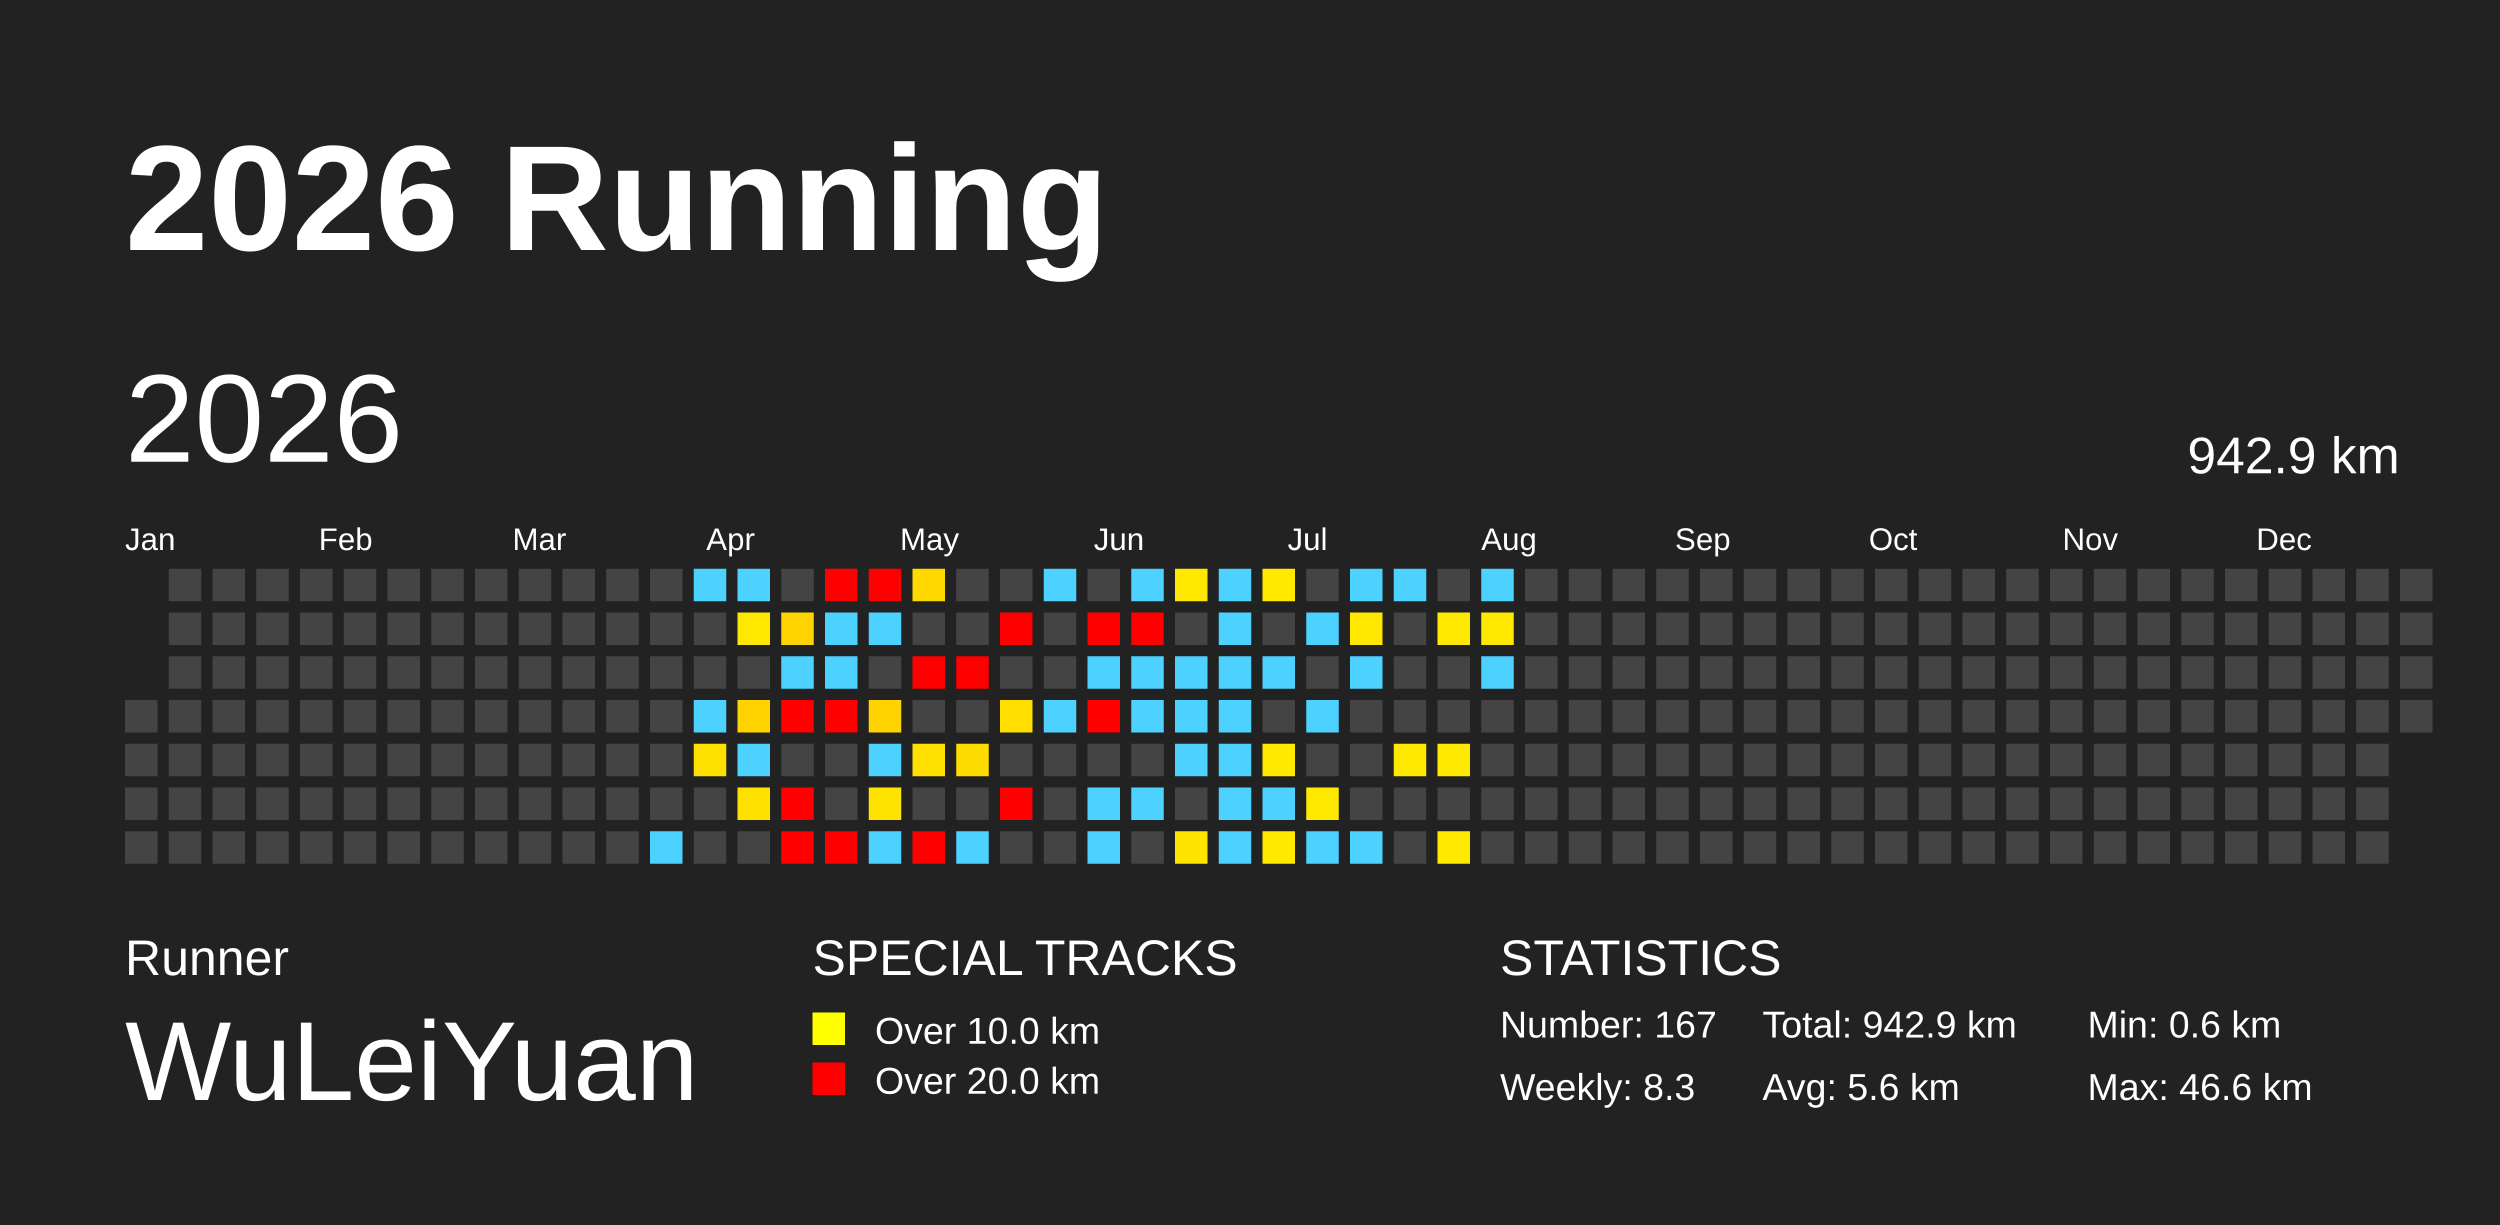
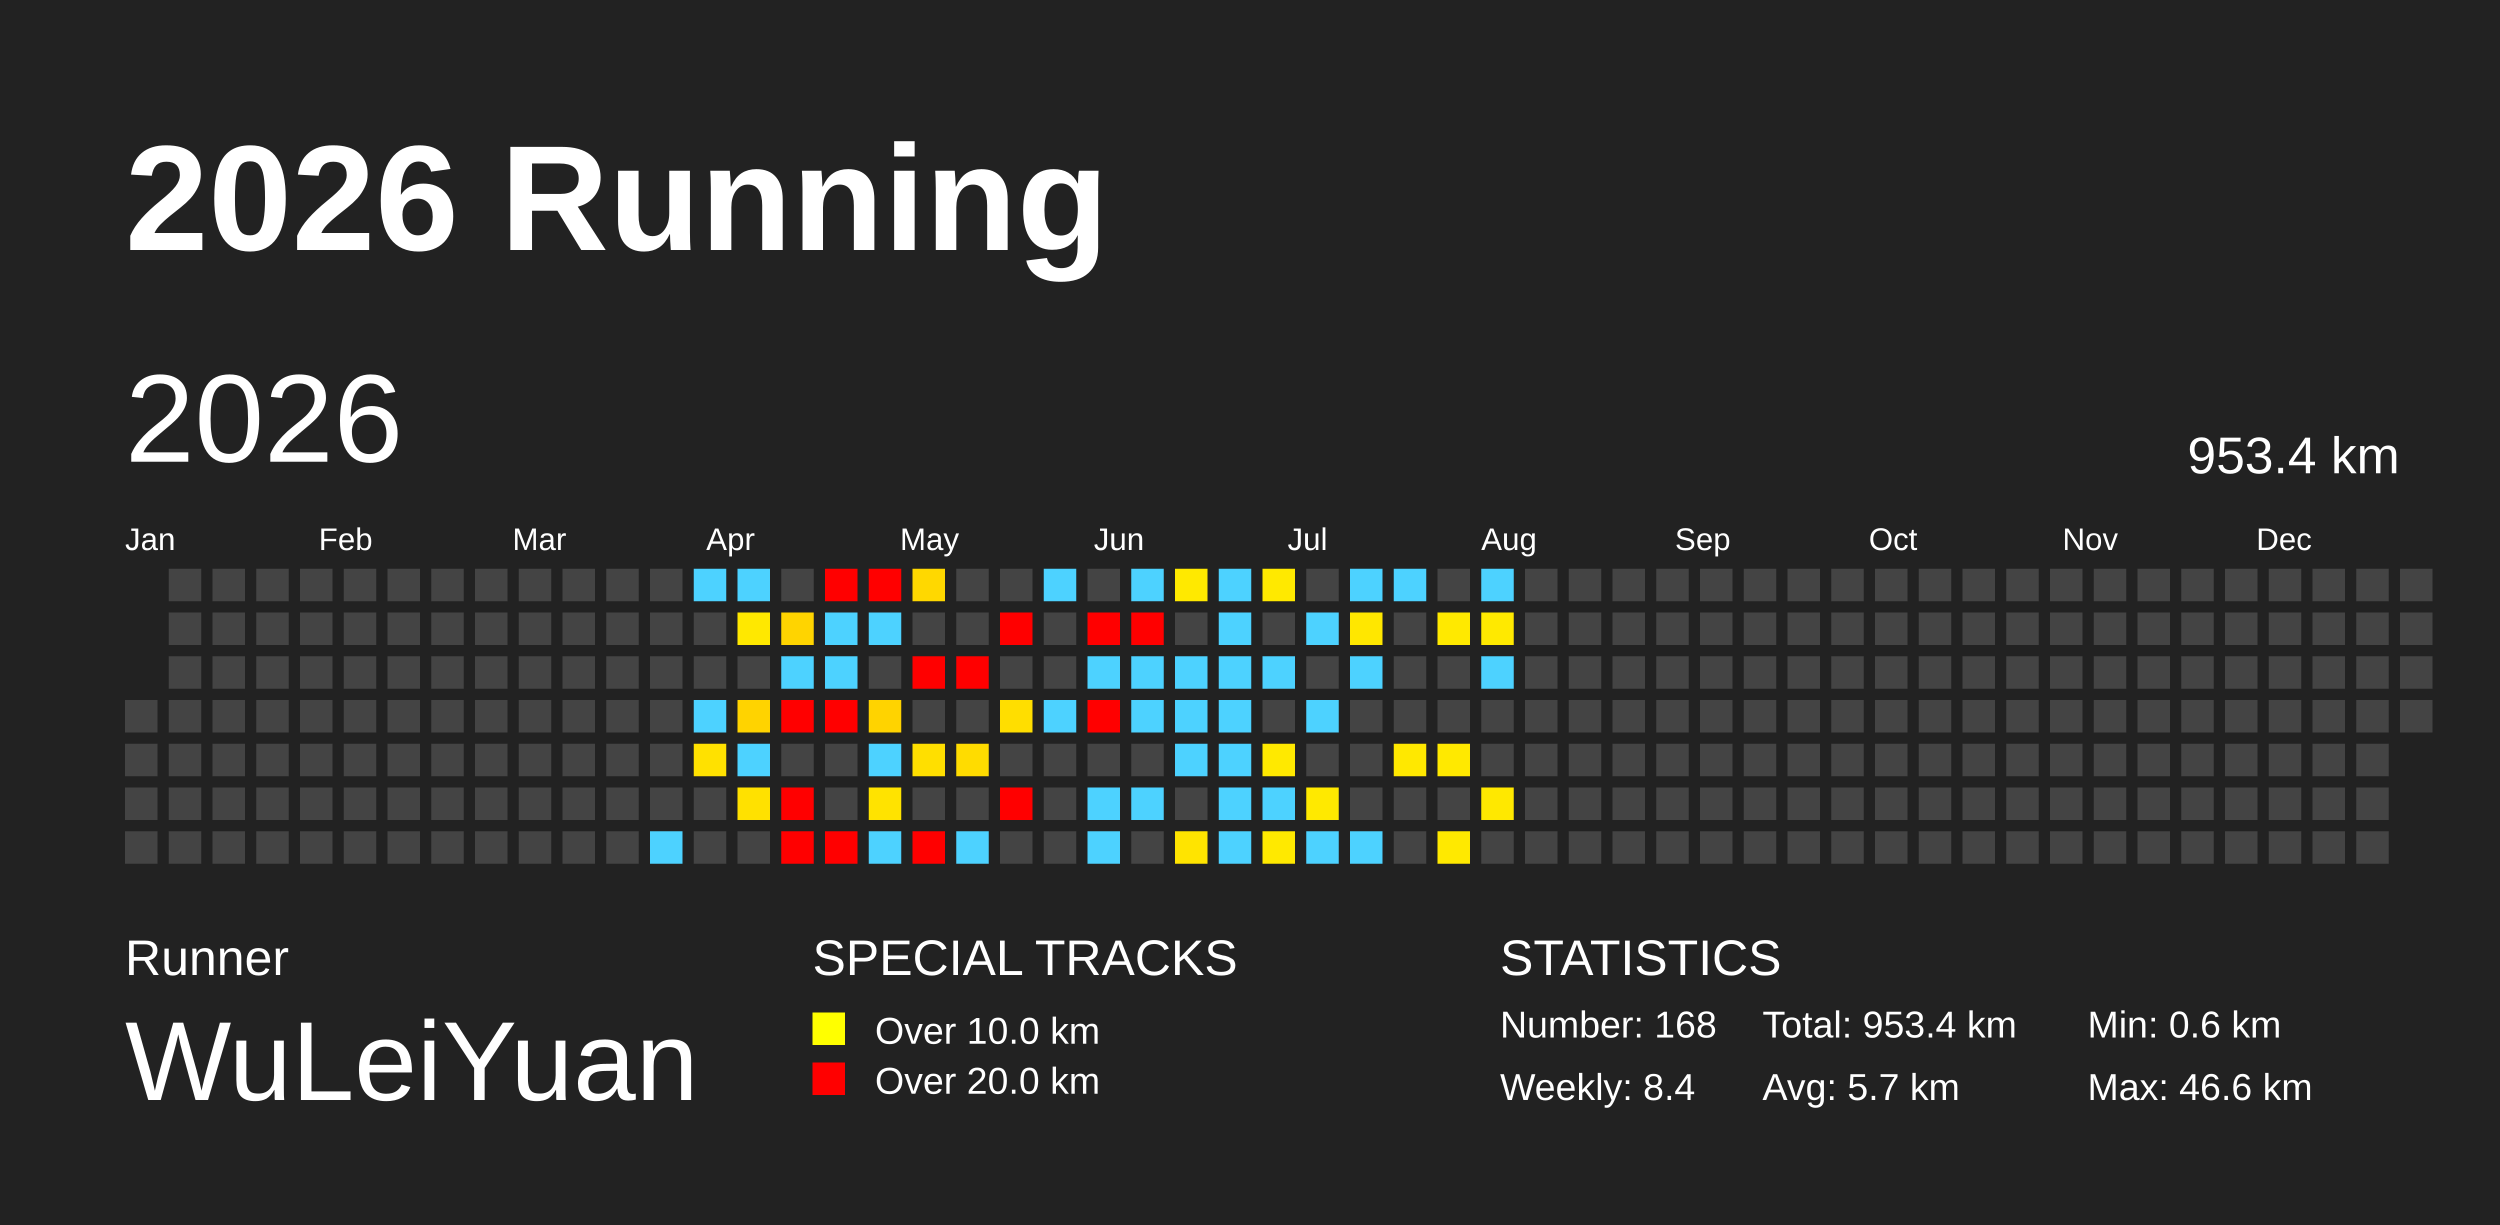
<svg xmlns="http://www.w3.org/2000/svg" baseProfile="full" height="98mm" version="1.1" viewBox="0,0,200,98" width="200mm">
  <defs />
  <rect fill="#222222" height="98" width="200" x="0" y="0" />
  <text fill="#FFFFFF" style="font-size:12px; font-family:Arial; font-weight:bold;" x="10" y="20">2026 Running</text>
  <text fill="#FFFFFF" style="font-size:4px; font-family:Arial" x="10" y="78">Runner</text>
  <text fill="#FFFFFF" style="font-size:9px; font-family:Arial" x="10" y="88">WuLeiYuan</text>
  <text fill="#FFFFFF" style="font-size:4px; font-family:Arial" x="65" y="78">SPECIAL TRACKS</text>
  <rect fill="yellow" height="2.6" width="2.6" x="65" y="81" />
  <text fill="#FFFFFF" style="font-size:3px; font-family:Arial" x="70" y="83.5">Over 10.0 km</text>
  <rect fill="red" height="2.6" width="2.6" x="65" y="85" />
  <text fill="#FFFFFF" style="font-size:3px; font-family:Arial" x="70" y="87.5">Over 20.0 km</text>
  <text fill="#FFFFFF" style="font-size:4px; font-family:Arial" x="120" y="78">STATISTICS</text>
-   <text fill="#FFFFFF" style="font-size:3px; font-family:Arial" x="120" y="83">Number: 167</text>
-   <text fill="#FFFFFF" style="font-size:3px; font-family:Arial" x="120" y="88">Weekly: 8.3</text>
-   <text fill="#FFFFFF" style="font-size:3px; font-family:Arial" x="141" y="83">Total: 942.9 km</text>
-   <text fill="#FFFFFF" style="font-size:3px; font-family:Arial" x="141" y="88">Avg: 5.6 km</text>
+   <text fill="#FFFFFF" style="font-size:3px; font-family:Arial" x="120" y="83">Number: 168</text>
+   <text fill="#FFFFFF" style="font-size:3px; font-family:Arial" x="120" y="88">Weekly: 8.4</text>
+   <text fill="#FFFFFF" style="font-size:3px; font-family:Arial" x="141" y="83">Total: 953.4 km</text>
+   <text fill="#FFFFFF" style="font-size:3px; font-family:Arial" x="141" y="88">Avg: 5.7 km</text>
  <text fill="#FFFFFF" style="font-size:3px; font-family:Arial" x="167" y="83">Min: 0.6 km</text>
  <text fill="#FFFFFF" style="font-size:3px; font-family:Arial" x="167" y="88">Max: 46.6 km</text>
  <text dominant-baseline="hanging" fill="#FFFFFF" style="font-size:10.0px; font-family:Arial;" x="10" y="30">2026</text>
-   <text dominant-baseline="hanging" fill="#FFFFFF" style="font-size:4.125px; font-family:Arial;" x="175" y="35">942.9 km</text>
+   <text dominant-baseline="hanging" fill="#FFFFFF" style="font-size:4.125px; font-family:Arial;" x="175" y="35">953.4 km</text>
  <text fill="#FFFFFF" style="font-size:2.5px; font-family:Arial" x="10.0" y="44">Jan</text>
  <text fill="#FFFFFF" style="font-size:2.5px; font-family:Arial" x="25.5" y="44">Feb</text>
  <text fill="#FFFFFF" style="font-size:2.5px; font-family:Arial" x="41.0" y="44">Mar</text>
  <text fill="#FFFFFF" style="font-size:2.5px; font-family:Arial" x="56.5" y="44">Apr</text>
  <text fill="#FFFFFF" style="font-size:2.5px; font-family:Arial" x="72.0" y="44">May</text>
  <text fill="#FFFFFF" style="font-size:2.5px; font-family:Arial" x="87.5" y="44">Jun</text>
  <text fill="#FFFFFF" style="font-size:2.5px; font-family:Arial" x="103.0" y="44">Jul</text>
  <text fill="#FFFFFF" style="font-size:2.5px; font-family:Arial" x="118.5" y="44">Aug</text>
  <text fill="#FFFFFF" style="font-size:2.5px; font-family:Arial" x="134.0" y="44">Sep</text>
  <text fill="#FFFFFF" style="font-size:2.5px; font-family:Arial" x="149.5" y="44">Oct</text>
  <text fill="#FFFFFF" style="font-size:2.5px; font-family:Arial" x="165.0" y="44">Nov</text>
  <text fill="#FFFFFF" style="font-size:2.5px; font-family:Arial" x="180.5" y="44">Dec</text>
  <rect fill="#444444" height="2.6" width="2.6" x="10.0" y="56.0" />
  <rect fill="#444444" height="2.6" width="2.6" x="10.0" y="59.5" />
  <rect fill="#444444" height="2.6" width="2.6" x="10.0" y="63.0" />
  <rect fill="#444444" height="2.6" width="2.6" x="10.0" y="66.5" />
  <rect fill="#444444" height="2.6" width="2.6" x="13.5" y="45.5" />
  <rect fill="#444444" height="2.6" width="2.6" x="13.5" y="49.0" />
  <rect fill="#444444" height="2.6" width="2.6" x="13.5" y="52.5" />
  <rect fill="#444444" height="2.6" width="2.6" x="13.5" y="56.0" />
  <rect fill="#444444" height="2.6" width="2.6" x="13.5" y="59.5" />
  <rect fill="#444444" height="2.6" width="2.6" x="13.5" y="63.0" />
  <rect fill="#444444" height="2.6" width="2.6" x="13.5" y="66.5" />
  <rect fill="#444444" height="2.6" width="2.6" x="17.0" y="45.5" />
  <rect fill="#444444" height="2.6" width="2.6" x="17.0" y="49.0" />
  <rect fill="#444444" height="2.6" width="2.6" x="17.0" y="52.5" />
  <rect fill="#444444" height="2.6" width="2.6" x="17.0" y="56.0" />
  <rect fill="#444444" height="2.6" width="2.6" x="17.0" y="59.5" />
  <rect fill="#444444" height="2.6" width="2.6" x="17.0" y="63.0" />
  <rect fill="#444444" height="2.6" width="2.6" x="17.0" y="66.5" />
  <rect fill="#444444" height="2.6" width="2.6" x="20.5" y="45.5" />
  <rect fill="#444444" height="2.6" width="2.6" x="20.5" y="49.0" />
  <rect fill="#444444" height="2.6" width="2.6" x="20.5" y="52.5" />
  <rect fill="#444444" height="2.6" width="2.6" x="20.5" y="56.0" />
  <rect fill="#444444" height="2.6" width="2.6" x="20.5" y="59.5" />
  <rect fill="#444444" height="2.6" width="2.6" x="20.5" y="63.0" />
  <rect fill="#444444" height="2.6" width="2.6" x="20.5" y="66.5" />
  <rect fill="#444444" height="2.6" width="2.6" x="24.0" y="45.5" />
  <rect fill="#444444" height="2.6" width="2.6" x="24.0" y="49.0" />
  <rect fill="#444444" height="2.6" width="2.6" x="24.0" y="52.5" />
  <rect fill="#444444" height="2.6" width="2.6" x="24.0" y="56.0" />
  <rect fill="#444444" height="2.6" width="2.6" x="24.0" y="59.5" />
  <rect fill="#444444" height="2.6" width="2.6" x="24.0" y="63.0" />
  <rect fill="#444444" height="2.6" width="2.6" x="24.0" y="66.5" />
  <rect fill="#444444" height="2.6" width="2.6" x="27.5" y="45.5" />
  <rect fill="#444444" height="2.6" width="2.6" x="27.5" y="49.0" />
  <rect fill="#444444" height="2.6" width="2.6" x="27.5" y="52.5" />
  <rect fill="#444444" height="2.6" width="2.6" x="27.5" y="56.0" />
  <rect fill="#444444" height="2.6" width="2.6" x="27.5" y="59.5" />
  <rect fill="#444444" height="2.6" width="2.6" x="27.5" y="63.0" />
  <rect fill="#444444" height="2.6" width="2.6" x="27.5" y="66.5" />
  <rect fill="#444444" height="2.6" width="2.6" x="31.0" y="45.5" />
  <rect fill="#444444" height="2.6" width="2.6" x="31.0" y="49.0" />
  <rect fill="#444444" height="2.6" width="2.6" x="31.0" y="52.5" />
  <rect fill="#444444" height="2.6" width="2.6" x="31.0" y="56.0" />
  <rect fill="#444444" height="2.6" width="2.6" x="31.0" y="59.5" />
  <rect fill="#444444" height="2.6" width="2.6" x="31.0" y="63.0" />
  <rect fill="#444444" height="2.6" width="2.6" x="31.0" y="66.5" />
  <rect fill="#444444" height="2.6" width="2.6" x="34.5" y="45.5" />
  <rect fill="#444444" height="2.6" width="2.6" x="34.5" y="49.0" />
  <rect fill="#444444" height="2.6" width="2.6" x="34.5" y="52.5" />
  <rect fill="#444444" height="2.6" width="2.6" x="34.5" y="56.0" />
  <rect fill="#444444" height="2.6" width="2.6" x="34.5" y="59.5" />
  <rect fill="#444444" height="2.6" width="2.6" x="34.5" y="63.0" />
  <rect fill="#444444" height="2.6" width="2.6" x="34.5" y="66.5" />
  <rect fill="#444444" height="2.6" width="2.6" x="38.0" y="45.5" />
  <rect fill="#444444" height="2.6" width="2.6" x="38.0" y="49.0" />
  <rect fill="#444444" height="2.6" width="2.6" x="38.0" y="52.5" />
  <rect fill="#444444" height="2.6" width="2.6" x="38.0" y="56.0" />
  <rect fill="#444444" height="2.6" width="2.6" x="38.0" y="59.5" />
  <rect fill="#444444" height="2.6" width="2.6" x="38.0" y="63.0" />
  <rect fill="#444444" height="2.6" width="2.6" x="38.0" y="66.5" />
  <rect fill="#444444" height="2.6" width="2.6" x="41.5" y="45.5" />
  <rect fill="#444444" height="2.6" width="2.6" x="41.5" y="49.0" />
  <rect fill="#444444" height="2.6" width="2.6" x="41.5" y="52.5" />
  <rect fill="#444444" height="2.6" width="2.6" x="41.5" y="56.0" />
  <rect fill="#444444" height="2.6" width="2.6" x="41.5" y="59.5" />
  <rect fill="#444444" height="2.6" width="2.6" x="41.5" y="63.0" />
  <rect fill="#444444" height="2.6" width="2.6" x="41.5" y="66.5" />
  <rect fill="#444444" height="2.6" width="2.6" x="45.0" y="45.5" />
  <rect fill="#444444" height="2.6" width="2.6" x="45.0" y="49.0" />
  <rect fill="#444444" height="2.6" width="2.6" x="45.0" y="52.5" />
  <rect fill="#444444" height="2.6" width="2.6" x="45.0" y="56.0" />
  <rect fill="#444444" height="2.6" width="2.6" x="45.0" y="59.5" />
  <rect fill="#444444" height="2.6" width="2.6" x="45.0" y="63.0" />
  <rect fill="#444444" height="2.6" width="2.6" x="45.0" y="66.5" />
  <rect fill="#444444" height="2.6" width="2.6" x="48.5" y="45.5" />
  <rect fill="#444444" height="2.6" width="2.6" x="48.5" y="49.0" />
  <rect fill="#444444" height="2.6" width="2.6" x="48.5" y="52.5" />
  <rect fill="#444444" height="2.6" width="2.6" x="48.5" y="56.0" />
  <rect fill="#444444" height="2.6" width="2.6" x="48.5" y="59.5" />
  <rect fill="#444444" height="2.6" width="2.6" x="48.5" y="63.0" />
  <rect fill="#444444" height="2.6" width="2.6" x="48.5" y="66.5" />
  <rect fill="#444444" height="2.6" width="2.6" x="52.0" y="45.5" />
  <rect fill="#444444" height="2.6" width="2.6" x="52.0" y="49.0" />
  <rect fill="#444444" height="2.6" width="2.6" x="52.0" y="52.5" />
  <rect fill="#444444" height="2.6" width="2.6" x="52.0" y="56.0" />
  <rect fill="#444444" height="2.6" width="2.6" x="52.0" y="59.5" />
  <rect fill="#444444" height="2.6" width="2.6" x="52.0" y="63.0" />
  <rect fill="#4dd2ff" height="2.6" width="2.6" x="52.0" y="66.5" />
  <rect fill="#4dd2ff" height="2.6" width="2.6" x="55.5" y="45.5" />
  <rect fill="#444444" height="2.6" width="2.6" x="55.5" y="49.0" />
  <rect fill="#444444" height="2.6" width="2.6" x="55.5" y="52.5" />
  <rect fill="#4dd2ff" height="2.6" width="2.6" x="55.5" y="56.0" />
  <rect fill="#ffe100" height="2.6" width="2.6" x="55.5" y="59.5" />
  <rect fill="#444444" height="2.6" width="2.6" x="55.5" y="63.0" />
  <rect fill="#444444" height="2.6" width="2.6" x="55.5" y="66.5" />
  <rect fill="#4dd2ff" height="2.6" width="2.6" x="59.0" y="45.5" />
  <rect fill="#ffe800" height="2.6" width="2.6" x="59.0" y="49.0" />
  <rect fill="#444444" height="2.6" width="2.6" x="59.0" y="52.5" />
  <rect fill="#ffd300" height="2.6" width="2.6" x="59.0" y="56.0" />
  <rect fill="#4dd2ff" height="2.6" width="2.6" x="59.0" y="59.5" />
  <rect fill="#ffe100" height="2.6" width="2.6" x="59.0" y="63.0" />
  <rect fill="#444444" height="2.6" width="2.6" x="59.0" y="66.5" />
  <rect fill="#444444" height="2.6" width="2.6" x="62.5" y="45.5" />
  <rect fill="#ffd400" height="2.6" width="2.6" x="62.5" y="49.0" />
  <rect fill="#4dd2ff" height="2.6" width="2.6" x="62.5" y="52.5" />
  <rect fill="red" height="2.6" width="2.6" x="62.5" y="56.0" />
  <rect fill="#444444" height="2.6" width="2.6" x="62.5" y="59.5" />
  <rect fill="red" height="2.6" width="2.6" x="62.5" y="63.0" />
  <rect fill="red" height="2.6" width="2.6" x="62.5" y="66.5" />
  <rect fill="red" height="2.6" width="2.6" x="66.0" y="45.5" />
  <rect fill="#4dd2ff" height="2.6" width="2.6" x="66.0" y="49.0" />
  <rect fill="#4dd2ff" height="2.6" width="2.6" x="66.0" y="52.5" />
  <rect fill="red" height="2.6" width="2.6" x="66.0" y="56.0" />
  <rect fill="#444444" height="2.6" width="2.6" x="66.0" y="59.5" />
  <rect fill="#444444" height="2.6" width="2.6" x="66.0" y="63.0" />
  <rect fill="red" height="2.6" width="2.6" x="66.0" y="66.5" />
  <rect fill="red" height="2.6" width="2.6" x="69.5" y="45.5" />
  <rect fill="#4dd2ff" height="2.6" width="2.6" x="69.5" y="49.0" />
  <rect fill="#444444" height="2.6" width="2.6" x="69.5" y="52.5" />
  <rect fill="#ffd300" height="2.6" width="2.6" x="69.5" y="56.0" />
  <rect fill="#4dd2ff" height="2.6" width="2.6" x="69.5" y="59.5" />
  <rect fill="#ffe300" height="2.6" width="2.6" x="69.5" y="63.0" />
  <rect fill="#4dd2ff" height="2.6" width="2.6" x="69.5" y="66.5" />
  <rect fill="#ffd800" height="2.6" width="2.6" x="73.0" y="45.5" />
  <rect fill="#444444" height="2.6" width="2.6" x="73.0" y="49.0" />
  <rect fill="red" height="2.6" width="2.6" x="73.0" y="52.5" />
  <rect fill="#444444" height="2.6" width="2.6" x="73.0" y="56.0" />
  <rect fill="#ffdf00" height="2.6" width="2.6" x="73.0" y="59.5" />
  <rect fill="#444444" height="2.6" width="2.6" x="73.0" y="63.0" />
  <rect fill="red" height="2.6" width="2.6" x="73.0" y="66.5" />
  <rect fill="#444444" height="2.6" width="2.6" x="76.5" y="45.5" />
  <rect fill="#444444" height="2.6" width="2.6" x="76.5" y="49.0" />
  <rect fill="red" height="2.6" width="2.6" x="76.5" y="52.5" />
  <rect fill="#444444" height="2.6" width="2.6" x="76.5" y="56.0" />
  <rect fill="#ffdc00" height="2.6" width="2.6" x="76.5" y="59.5" />
  <rect fill="#444444" height="2.6" width="2.6" x="76.5" y="63.0" />
  <rect fill="#4dd2ff" height="2.6" width="2.6" x="76.5" y="66.5" />
  <rect fill="#444444" height="2.6" width="2.6" x="80.0" y="45.5" />
  <rect fill="red" height="2.6" width="2.6" x="80.0" y="49.0" />
  <rect fill="#444444" height="2.6" width="2.6" x="80.0" y="52.5" />
  <rect fill="#ffde00" height="2.6" width="2.6" x="80.0" y="56.0" />
  <rect fill="#444444" height="2.6" width="2.6" x="80.0" y="59.5" />
  <rect fill="red" height="2.6" width="2.6" x="80.0" y="63.0" />
  <rect fill="#444444" height="2.6" width="2.6" x="80.0" y="66.5" />
  <rect fill="#4dd2ff" height="2.6" width="2.6" x="83.5" y="45.5" />
  <rect fill="#444444" height="2.6" width="2.6" x="83.5" y="49.0" />
  <rect fill="#444444" height="2.6" width="2.6" x="83.5" y="52.5" />
  <rect fill="#4dd2ff" height="2.6" width="2.6" x="83.5" y="56.0" />
  <rect fill="#444444" height="2.6" width="2.6" x="83.5" y="59.5" />
  <rect fill="#444444" height="2.6" width="2.6" x="83.5" y="63.0" />
  <rect fill="#444444" height="2.6" width="2.6" x="83.5" y="66.5" />
  <rect fill="#444444" height="2.6" width="2.6" x="87.0" y="45.5" />
  <rect fill="red" height="2.6" width="2.6" x="87.0" y="49.0" />
  <rect fill="#4dd2ff" height="2.6" width="2.6" x="87.0" y="52.5" />
  <rect fill="red" height="2.6" width="2.6" x="87.0" y="56.0" />
  <rect fill="#444444" height="2.6" width="2.6" x="87.0" y="59.5" />
  <rect fill="#4dd2ff" height="2.6" width="2.6" x="87.0" y="63.0" />
  <rect fill="#4dd2ff" height="2.6" width="2.6" x="87.0" y="66.5" />
  <rect fill="#4dd2ff" height="2.6" width="2.6" x="90.5" y="45.5" />
  <rect fill="red" height="2.6" width="2.6" x="90.5" y="49.0" />
  <rect fill="#4dd2ff" height="2.6" width="2.6" x="90.5" y="52.5" />
  <rect fill="#4dd2ff" height="2.6" width="2.6" x="90.5" y="56.0" />
  <rect fill="#444444" height="2.6" width="2.6" x="90.5" y="59.5" />
  <rect fill="#4dd2ff" height="2.6" width="2.6" x="90.5" y="63.0" />
  <rect fill="#444444" height="2.6" width="2.6" x="90.5" y="66.5" />
  <rect fill="#ffe900" height="2.6" width="2.6" x="94.0" y="45.5" />
  <rect fill="#444444" height="2.6" width="2.6" x="94.0" y="49.0" />
  <rect fill="#4dd2ff" height="2.6" width="2.6" x="94.0" y="52.5" />
  <rect fill="#4dd2ff" height="2.6" width="2.6" x="94.0" y="56.0" />
  <rect fill="#4dd2ff" height="2.6" width="2.6" x="94.0" y="59.5" />
  <rect fill="#444444" height="2.6" width="2.6" x="94.0" y="63.0" />
  <rect fill="#ffe400" height="2.6" width="2.6" x="94.0" y="66.5" />
  <rect fill="#4dd2ff" height="2.6" width="2.6" x="97.5" y="45.5" />
  <rect fill="#4dd2ff" height="2.6" width="2.6" x="97.5" y="49.0" />
  <rect fill="#4dd2ff" height="2.6" width="2.6" x="97.5" y="52.5" />
  <rect fill="#4dd2ff" height="2.6" width="2.6" x="97.5" y="56.0" />
  <rect fill="#4dd2ff" height="2.6" width="2.6" x="97.5" y="59.5" />
  <rect fill="#4dd2ff" height="2.6" width="2.6" x="97.5" y="63.0" />
  <rect fill="#4dd2ff" height="2.6" width="2.6" x="97.5" y="66.5" />
  <rect fill="#ffe900" height="2.6" width="2.6" x="101.0" y="45.5" />
  <rect fill="#444444" height="2.6" width="2.6" x="101.0" y="49.0" />
  <rect fill="#4dd2ff" height="2.6" width="2.6" x="101.0" y="52.5" />
  <rect fill="#444444" height="2.6" width="2.6" x="101.0" y="56.0" />
  <rect fill="#ffe900" height="2.6" width="2.6" x="101.0" y="59.5" />
  <rect fill="#4dd2ff" height="2.6" width="2.6" x="101.0" y="63.0" />
  <rect fill="#ffe900" height="2.6" width="2.6" x="101.0" y="66.5" />
  <rect fill="#444444" height="2.6" width="2.6" x="104.5" y="45.5" />
  <rect fill="#4dd2ff" height="2.6" width="2.6" x="104.5" y="49.0" />
  <rect fill="#444444" height="2.6" width="2.6" x="104.5" y="52.5" />
  <rect fill="#4dd2ff" height="2.6" width="2.6" x="104.5" y="56.0" />
  <rect fill="#444444" height="2.6" width="2.6" x="104.5" y="59.5" />
  <rect fill="#ffe900" height="2.6" width="2.6" x="104.5" y="63.0" />
  <rect fill="#4dd2ff" height="2.6" width="2.6" x="104.5" y="66.5" />
  <rect fill="#4dd2ff" height="2.6" width="2.6" x="108.0" y="45.5" />
  <rect fill="#ffe700" height="2.6" width="2.6" x="108.0" y="49.0" />
  <rect fill="#4dd2ff" height="2.6" width="2.6" x="108.0" y="52.5" />
  <rect fill="#444444" height="2.6" width="2.6" x="108.0" y="56.0" />
  <rect fill="#444444" height="2.6" width="2.6" x="108.0" y="59.5" />
  <rect fill="#444444" height="2.6" width="2.6" x="108.0" y="63.0" />
  <rect fill="#4dd2ff" height="2.6" width="2.6" x="108.0" y="66.5" />
  <rect fill="#4dd2ff" height="2.6" width="2.6" x="111.5" y="45.5" />
  <rect fill="#444444" height="2.6" width="2.6" x="111.5" y="49.0" />
  <rect fill="#444444" height="2.6" width="2.6" x="111.5" y="52.5" />
  <rect fill="#444444" height="2.6" width="2.6" x="111.5" y="56.0" />
  <rect fill="#ffe800" height="2.6" width="2.6" x="111.5" y="59.5" />
  <rect fill="#444444" height="2.6" width="2.6" x="111.5" y="63.0" />
  <rect fill="#444444" height="2.6" width="2.6" x="111.5" y="66.5" />
  <rect fill="#444444" height="2.6" width="2.6" x="115.0" y="45.5" />
  <rect fill="#ffe900" height="2.6" width="2.6" x="115.0" y="49.0" />
  <rect fill="#444444" height="2.6" width="2.6" x="115.0" y="52.5" />
  <rect fill="#444444" height="2.6" width="2.6" x="115.0" y="56.0" />
  <rect fill="#ffe900" height="2.6" width="2.6" x="115.0" y="59.5" />
  <rect fill="#444444" height="2.6" width="2.6" x="115.0" y="63.0" />
  <rect fill="#ffe900" height="2.6" width="2.6" x="115.0" y="66.5" />
  <rect fill="#4dd2ff" height="2.6" width="2.6" x="118.5" y="45.5" />
  <rect fill="#ffe900" height="2.6" width="2.6" x="118.5" y="49.0" />
  <rect fill="#4dd2ff" height="2.6" width="2.6" x="118.5" y="52.5" />
  <rect fill="#444444" height="2.6" width="2.6" x="118.5" y="56.0" />
  <rect fill="#444444" height="2.6" width="2.6" x="118.5" y="59.5" />
-   <rect fill="#444444" height="2.6" width="2.6" x="118.5" y="63.0" />
+   <rect fill="#ffe800" height="2.6" width="2.6" x="118.5" y="63.0" />
  <rect fill="#444444" height="2.6" width="2.6" x="118.5" y="66.5" />
  <rect fill="#444444" height="2.6" width="2.6" x="122.0" y="45.5" />
  <rect fill="#444444" height="2.6" width="2.6" x="122.0" y="49.0" />
  <rect fill="#444444" height="2.6" width="2.6" x="122.0" y="52.5" />
  <rect fill="#444444" height="2.6" width="2.6" x="122.0" y="56.0" />
  <rect fill="#444444" height="2.6" width="2.6" x="122.0" y="59.5" />
  <rect fill="#444444" height="2.6" width="2.6" x="122.0" y="63.0" />
  <rect fill="#444444" height="2.6" width="2.6" x="122.0" y="66.5" />
  <rect fill="#444444" height="2.6" width="2.6" x="125.5" y="45.5" />
  <rect fill="#444444" height="2.6" width="2.6" x="125.5" y="49.0" />
  <rect fill="#444444" height="2.6" width="2.6" x="125.5" y="52.5" />
  <rect fill="#444444" height="2.6" width="2.6" x="125.5" y="56.0" />
  <rect fill="#444444" height="2.6" width="2.6" x="125.5" y="59.5" />
  <rect fill="#444444" height="2.6" width="2.6" x="125.5" y="63.0" />
  <rect fill="#444444" height="2.6" width="2.6" x="125.5" y="66.5" />
  <rect fill="#444444" height="2.6" width="2.6" x="129.0" y="45.5" />
  <rect fill="#444444" height="2.6" width="2.6" x="129.0" y="49.0" />
  <rect fill="#444444" height="2.6" width="2.6" x="129.0" y="52.5" />
  <rect fill="#444444" height="2.6" width="2.6" x="129.0" y="56.0" />
  <rect fill="#444444" height="2.6" width="2.6" x="129.0" y="59.5" />
  <rect fill="#444444" height="2.6" width="2.6" x="129.0" y="63.0" />
  <rect fill="#444444" height="2.6" width="2.6" x="129.0" y="66.5" />
  <rect fill="#444444" height="2.6" width="2.6" x="132.5" y="45.5" />
  <rect fill="#444444" height="2.6" width="2.6" x="132.5" y="49.0" />
  <rect fill="#444444" height="2.6" width="2.6" x="132.5" y="52.5" />
  <rect fill="#444444" height="2.6" width="2.6" x="132.5" y="56.0" />
  <rect fill="#444444" height="2.6" width="2.6" x="132.5" y="59.5" />
  <rect fill="#444444" height="2.6" width="2.6" x="132.5" y="63.0" />
  <rect fill="#444444" height="2.6" width="2.6" x="132.5" y="66.5" />
  <rect fill="#444444" height="2.6" width="2.6" x="136.0" y="45.5" />
  <rect fill="#444444" height="2.6" width="2.6" x="136.0" y="49.0" />
  <rect fill="#444444" height="2.6" width="2.6" x="136.0" y="52.5" />
  <rect fill="#444444" height="2.6" width="2.6" x="136.0" y="56.0" />
  <rect fill="#444444" height="2.6" width="2.6" x="136.0" y="59.5" />
  <rect fill="#444444" height="2.6" width="2.6" x="136.0" y="63.0" />
  <rect fill="#444444" height="2.6" width="2.6" x="136.0" y="66.5" />
  <rect fill="#444444" height="2.6" width="2.6" x="139.5" y="45.5" />
  <rect fill="#444444" height="2.6" width="2.6" x="139.5" y="49.0" />
  <rect fill="#444444" height="2.6" width="2.6" x="139.5" y="52.5" />
  <rect fill="#444444" height="2.6" width="2.6" x="139.5" y="56.0" />
  <rect fill="#444444" height="2.6" width="2.6" x="139.5" y="59.5" />
  <rect fill="#444444" height="2.6" width="2.6" x="139.5" y="63.0" />
  <rect fill="#444444" height="2.6" width="2.6" x="139.5" y="66.5" />
  <rect fill="#444444" height="2.6" width="2.6" x="143.0" y="45.5" />
  <rect fill="#444444" height="2.6" width="2.6" x="143.0" y="49.0" />
  <rect fill="#444444" height="2.6" width="2.6" x="143.0" y="52.5" />
  <rect fill="#444444" height="2.6" width="2.6" x="143.0" y="56.0" />
  <rect fill="#444444" height="2.6" width="2.6" x="143.0" y="59.5" />
  <rect fill="#444444" height="2.6" width="2.6" x="143.0" y="63.0" />
  <rect fill="#444444" height="2.6" width="2.6" x="143.0" y="66.5" />
  <rect fill="#444444" height="2.6" width="2.6" x="146.5" y="45.5" />
  <rect fill="#444444" height="2.6" width="2.6" x="146.5" y="49.0" />
  <rect fill="#444444" height="2.6" width="2.6" x="146.5" y="52.5" />
  <rect fill="#444444" height="2.6" width="2.6" x="146.5" y="56.0" />
  <rect fill="#444444" height="2.6" width="2.6" x="146.5" y="59.5" />
  <rect fill="#444444" height="2.6" width="2.6" x="146.5" y="63.0" />
  <rect fill="#444444" height="2.6" width="2.6" x="146.5" y="66.5" />
  <rect fill="#444444" height="2.6" width="2.6" x="150.0" y="45.5" />
  <rect fill="#444444" height="2.6" width="2.6" x="150.0" y="49.0" />
  <rect fill="#444444" height="2.6" width="2.6" x="150.0" y="52.5" />
  <rect fill="#444444" height="2.6" width="2.6" x="150.0" y="56.0" />
  <rect fill="#444444" height="2.6" width="2.6" x="150.0" y="59.5" />
  <rect fill="#444444" height="2.6" width="2.6" x="150.0" y="63.0" />
  <rect fill="#444444" height="2.6" width="2.6" x="150.0" y="66.5" />
  <rect fill="#444444" height="2.6" width="2.6" x="153.5" y="45.5" />
  <rect fill="#444444" height="2.6" width="2.6" x="153.5" y="49.0" />
  <rect fill="#444444" height="2.6" width="2.6" x="153.5" y="52.5" />
  <rect fill="#444444" height="2.6" width="2.6" x="153.5" y="56.0" />
  <rect fill="#444444" height="2.6" width="2.6" x="153.5" y="59.5" />
  <rect fill="#444444" height="2.6" width="2.6" x="153.5" y="63.0" />
  <rect fill="#444444" height="2.6" width="2.6" x="153.5" y="66.5" />
  <rect fill="#444444" height="2.6" width="2.6" x="157.0" y="45.5" />
  <rect fill="#444444" height="2.6" width="2.6" x="157.0" y="49.0" />
  <rect fill="#444444" height="2.6" width="2.6" x="157.0" y="52.5" />
  <rect fill="#444444" height="2.6" width="2.6" x="157.0" y="56.0" />
  <rect fill="#444444" height="2.6" width="2.6" x="157.0" y="59.5" />
  <rect fill="#444444" height="2.6" width="2.6" x="157.0" y="63.0" />
  <rect fill="#444444" height="2.6" width="2.6" x="157.0" y="66.5" />
  <rect fill="#444444" height="2.6" width="2.6" x="160.5" y="45.5" />
  <rect fill="#444444" height="2.6" width="2.6" x="160.5" y="49.0" />
  <rect fill="#444444" height="2.6" width="2.6" x="160.5" y="52.5" />
  <rect fill="#444444" height="2.6" width="2.6" x="160.5" y="56.0" />
  <rect fill="#444444" height="2.6" width="2.6" x="160.5" y="59.5" />
  <rect fill="#444444" height="2.6" width="2.6" x="160.5" y="63.0" />
  <rect fill="#444444" height="2.6" width="2.6" x="160.5" y="66.5" />
  <rect fill="#444444" height="2.6" width="2.6" x="164.0" y="45.5" />
  <rect fill="#444444" height="2.6" width="2.6" x="164.0" y="49.0" />
  <rect fill="#444444" height="2.6" width="2.6" x="164.0" y="52.5" />
  <rect fill="#444444" height="2.6" width="2.6" x="164.0" y="56.0" />
  <rect fill="#444444" height="2.6" width="2.6" x="164.0" y="59.5" />
  <rect fill="#444444" height="2.6" width="2.6" x="164.0" y="63.0" />
  <rect fill="#444444" height="2.6" width="2.6" x="164.0" y="66.5" />
  <rect fill="#444444" height="2.6" width="2.6" x="167.5" y="45.5" />
  <rect fill="#444444" height="2.6" width="2.6" x="167.5" y="49.0" />
  <rect fill="#444444" height="2.6" width="2.6" x="167.5" y="52.5" />
  <rect fill="#444444" height="2.6" width="2.6" x="167.5" y="56.0" />
  <rect fill="#444444" height="2.6" width="2.6" x="167.5" y="59.5" />
  <rect fill="#444444" height="2.6" width="2.6" x="167.5" y="63.0" />
  <rect fill="#444444" height="2.6" width="2.6" x="167.5" y="66.5" />
  <rect fill="#444444" height="2.6" width="2.6" x="171.0" y="45.5" />
  <rect fill="#444444" height="2.6" width="2.6" x="171.0" y="49.0" />
  <rect fill="#444444" height="2.6" width="2.6" x="171.0" y="52.5" />
  <rect fill="#444444" height="2.6" width="2.6" x="171.0" y="56.0" />
  <rect fill="#444444" height="2.6" width="2.6" x="171.0" y="59.5" />
  <rect fill="#444444" height="2.6" width="2.6" x="171.0" y="63.0" />
  <rect fill="#444444" height="2.6" width="2.6" x="171.0" y="66.5" />
  <rect fill="#444444" height="2.6" width="2.6" x="174.5" y="45.5" />
  <rect fill="#444444" height="2.6" width="2.6" x="174.5" y="49.0" />
  <rect fill="#444444" height="2.6" width="2.6" x="174.5" y="52.5" />
  <rect fill="#444444" height="2.6" width="2.6" x="174.5" y="56.0" />
  <rect fill="#444444" height="2.6" width="2.6" x="174.5" y="59.5" />
  <rect fill="#444444" height="2.6" width="2.6" x="174.5" y="63.0" />
  <rect fill="#444444" height="2.6" width="2.6" x="174.5" y="66.5" />
  <rect fill="#444444" height="2.6" width="2.6" x="178.0" y="45.5" />
  <rect fill="#444444" height="2.6" width="2.6" x="178.0" y="49.0" />
  <rect fill="#444444" height="2.6" width="2.6" x="178.0" y="52.5" />
  <rect fill="#444444" height="2.6" width="2.6" x="178.0" y="56.0" />
  <rect fill="#444444" height="2.6" width="2.6" x="178.0" y="59.5" />
  <rect fill="#444444" height="2.6" width="2.6" x="178.0" y="63.0" />
  <rect fill="#444444" height="2.6" width="2.6" x="178.0" y="66.5" />
  <rect fill="#444444" height="2.6" width="2.6" x="181.5" y="45.5" />
  <rect fill="#444444" height="2.6" width="2.6" x="181.5" y="49.0" />
  <rect fill="#444444" height="2.6" width="2.6" x="181.5" y="52.5" />
  <rect fill="#444444" height="2.6" width="2.6" x="181.5" y="56.0" />
  <rect fill="#444444" height="2.6" width="2.6" x="181.5" y="59.5" />
  <rect fill="#444444" height="2.6" width="2.6" x="181.5" y="63.0" />
  <rect fill="#444444" height="2.6" width="2.6" x="181.5" y="66.5" />
  <rect fill="#444444" height="2.6" width="2.6" x="185.0" y="45.5" />
  <rect fill="#444444" height="2.6" width="2.6" x="185.0" y="49.0" />
  <rect fill="#444444" height="2.6" width="2.6" x="185.0" y="52.5" />
  <rect fill="#444444" height="2.6" width="2.6" x="185.0" y="56.0" />
  <rect fill="#444444" height="2.6" width="2.6" x="185.0" y="59.5" />
  <rect fill="#444444" height="2.6" width="2.6" x="185.0" y="63.0" />
  <rect fill="#444444" height="2.6" width="2.6" x="185.0" y="66.5" />
  <rect fill="#444444" height="2.6" width="2.6" x="188.5" y="45.5" />
  <rect fill="#444444" height="2.6" width="2.6" x="188.5" y="49.0" />
  <rect fill="#444444" height="2.6" width="2.6" x="188.5" y="52.5" />
  <rect fill="#444444" height="2.6" width="2.6" x="188.5" y="56.0" />
  <rect fill="#444444" height="2.6" width="2.6" x="188.5" y="59.5" />
  <rect fill="#444444" height="2.6" width="2.6" x="188.5" y="63.0" />
  <rect fill="#444444" height="2.6" width="2.6" x="188.5" y="66.5" />
  <rect fill="#444444" height="2.6" width="2.6" x="192.0" y="45.5" />
  <rect fill="#444444" height="2.6" width="2.6" x="192.0" y="49.0" />
  <rect fill="#444444" height="2.6" width="2.6" x="192.0" y="52.5" />
  <rect fill="#444444" height="2.6" width="2.6" x="192.0" y="56.0" />
</svg>
